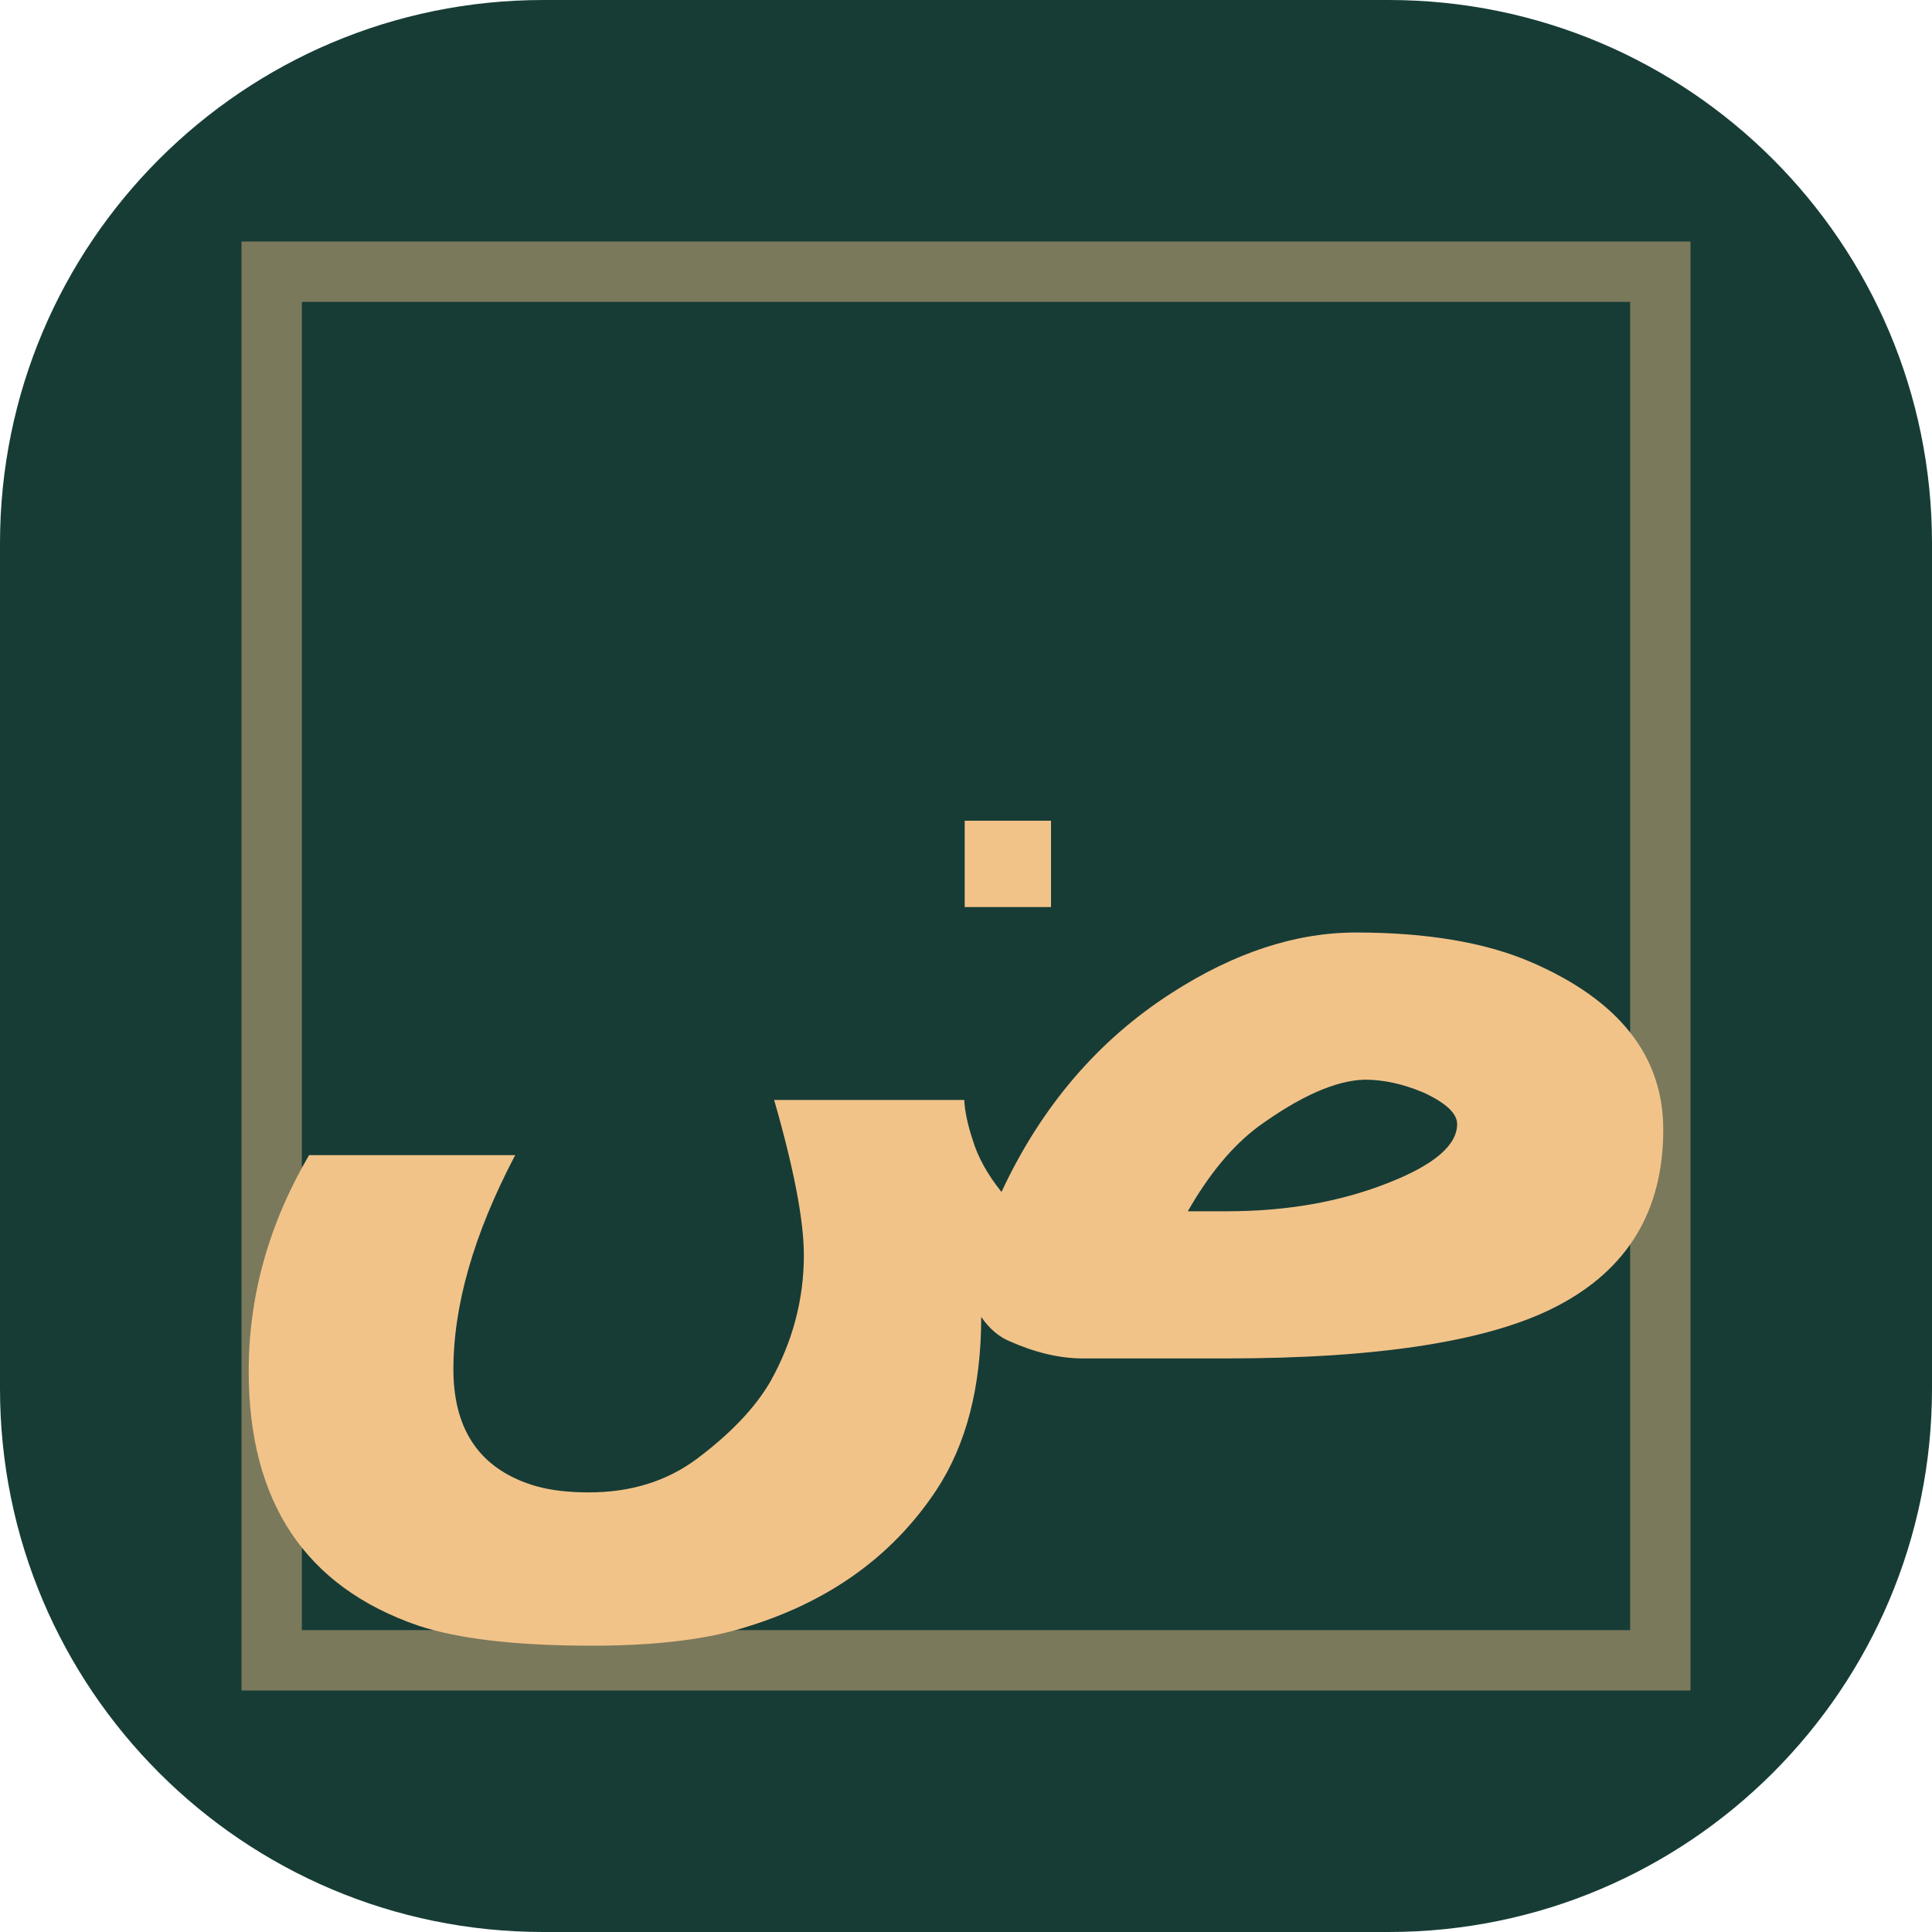
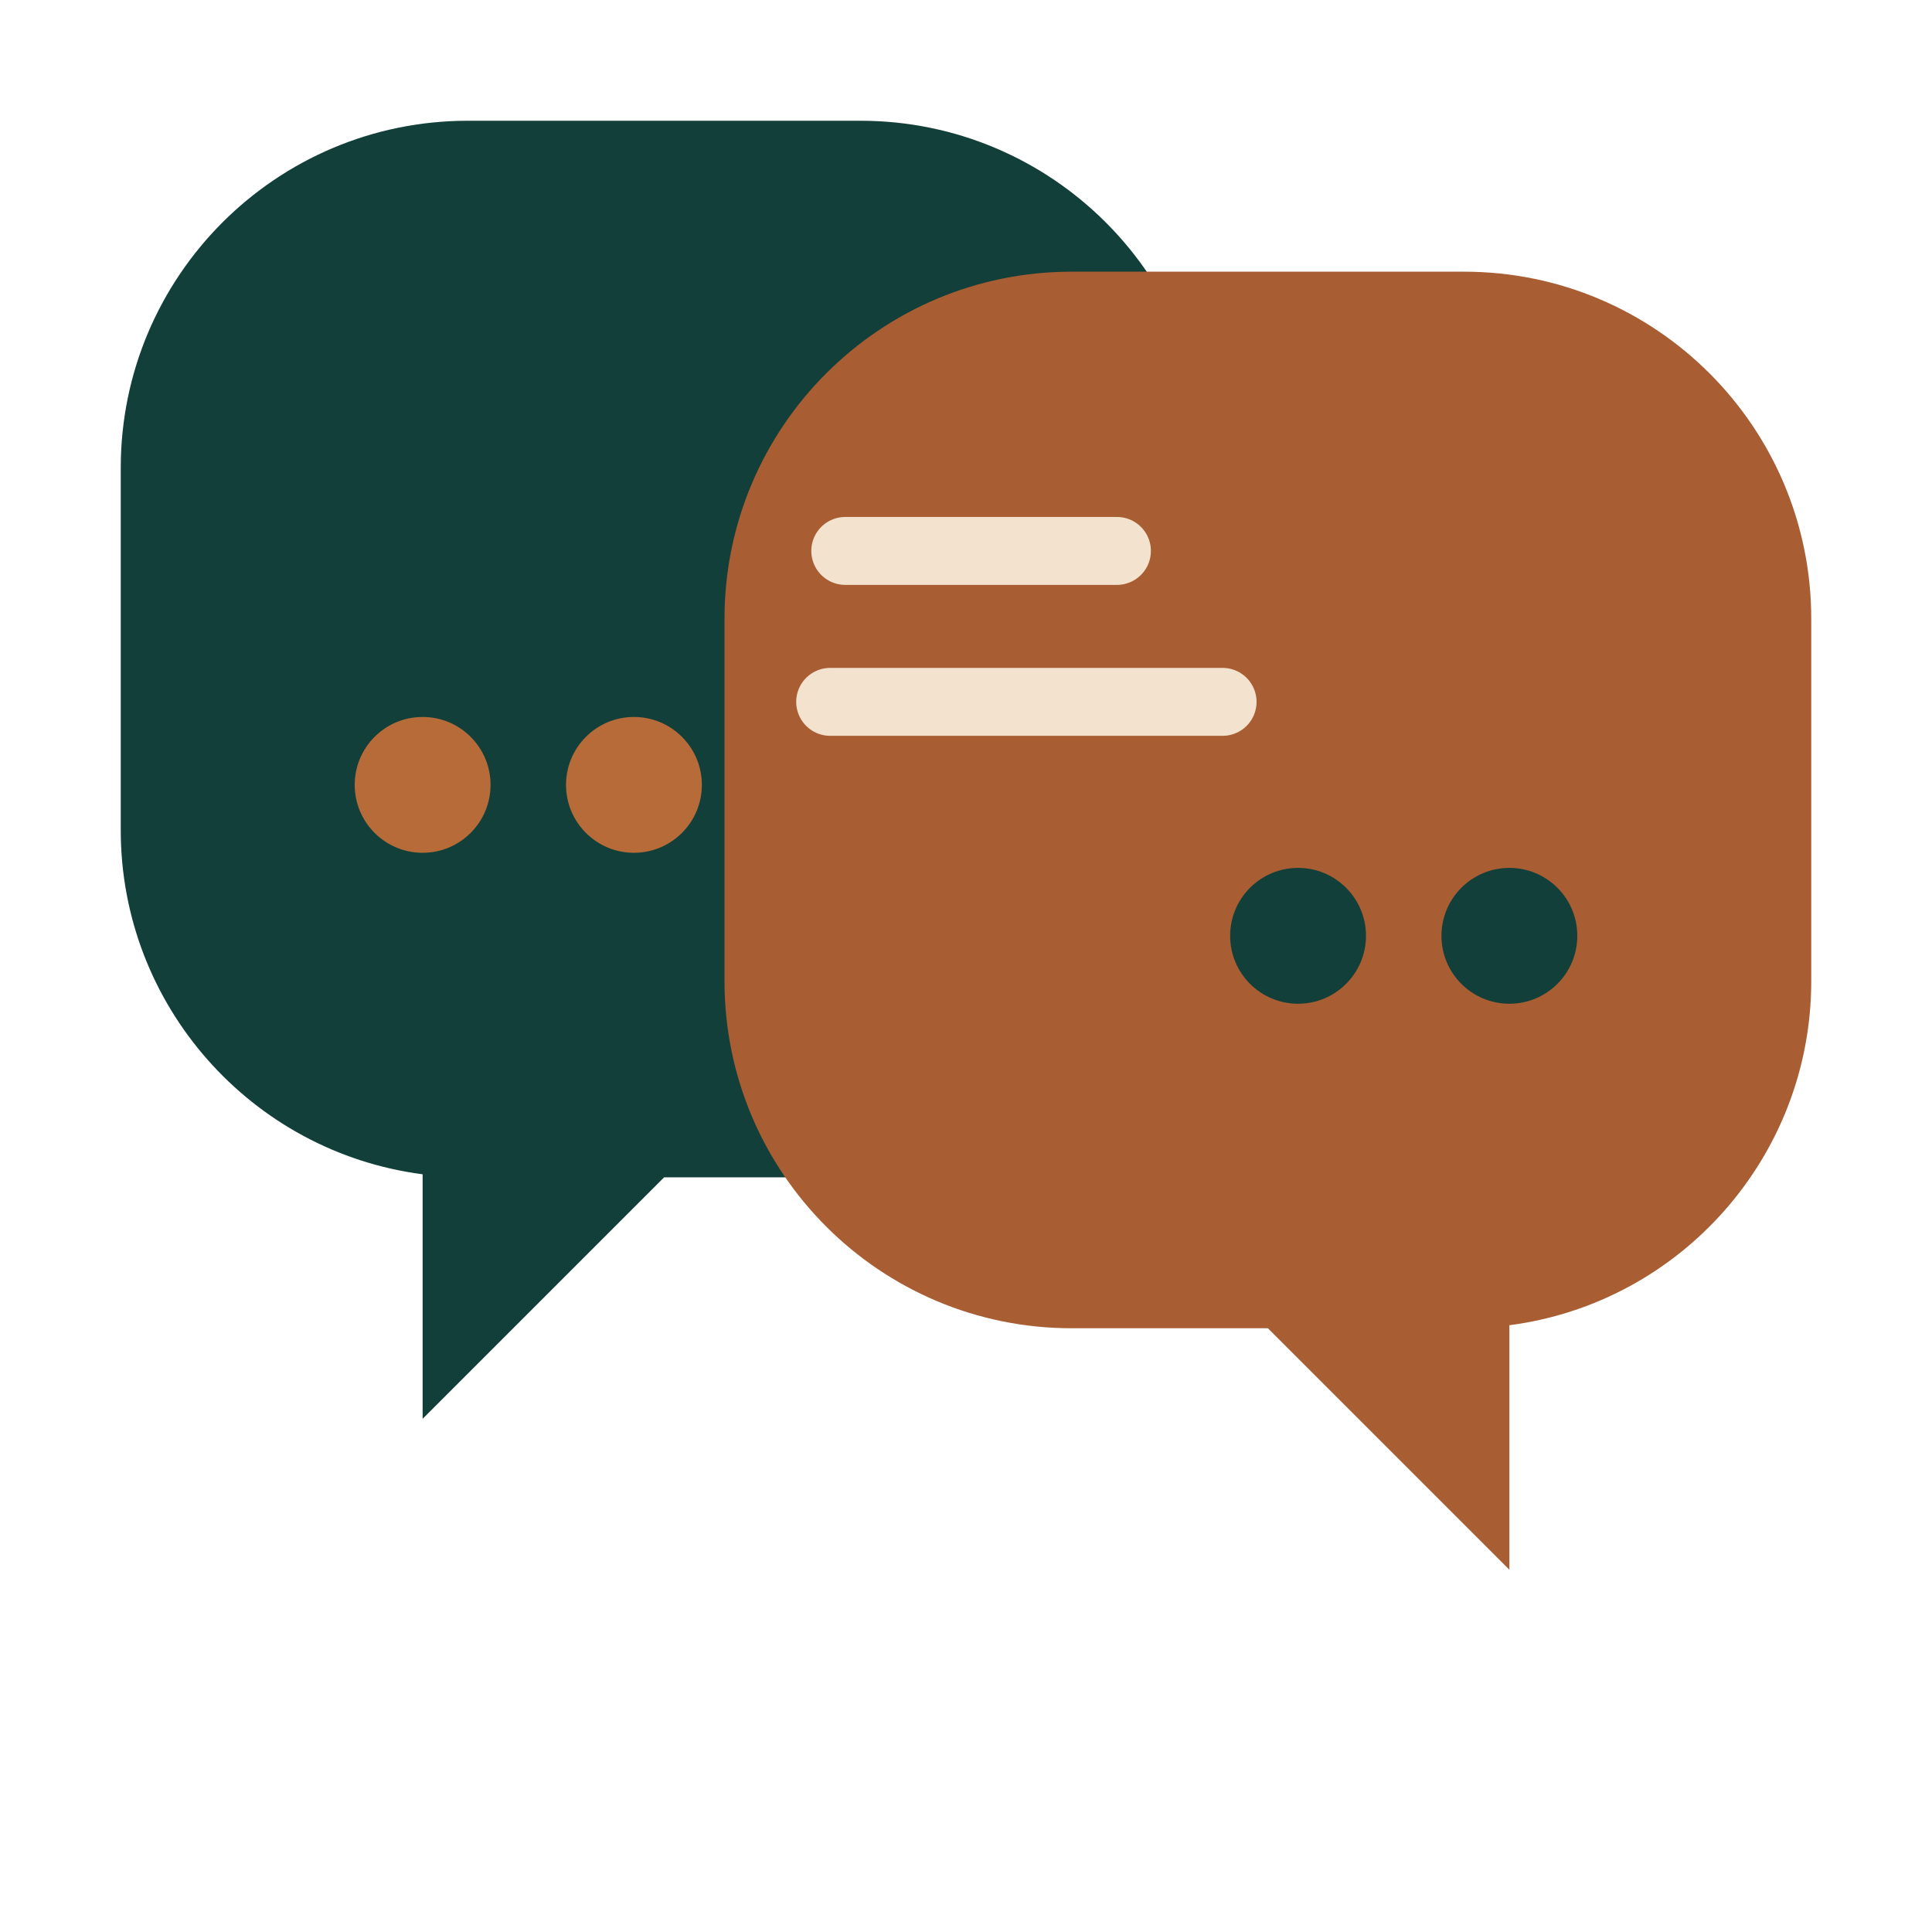
<svg xmlns="http://www.w3.org/2000/svg" viewBox="0 0 64 64">
-   <rect width="64" height="64" rx="18" fill="#173c36" />
-   <path d="M9 9h46v46H9z" fill="none" stroke="#f2c389" stroke-width="2" opacity=".45" />
-   <text x="32" y="45" fill="#f2c389" font-family="Tahoma,Arial,sans-serif" font-size="39" font-weight="700" text-anchor="middle">ض</text>
+   <path fill="#123f39" d="M4 15.5C4 9.15 9.15 4 15.5 4h13C34.85 4 40 9.15 40 15.5v12C40 33.85 34.85 39 28.5 39H22l-8 8v-8.1C8.32 38.16 4 33.3 4 27.5z" />
+   <path fill="#a85d32" d="M60 20.5C60 14.15 54.85 9 48.5 9h-13C29.15 9 24 14.15 24 20.5v12C24 38.85 29.15 44 35.5 44H42l8 8v-8.1c5.68-.74 10-5.6 10-11.4z" />
+   <path fill="none" stroke="#f7ead6" stroke-width="2.25" stroke-linecap="round" d="M28 18.25h9M27.5 23.25h13" opacity=".95" />
+   <circle cx="14" cy="26" r="2.25" fill="#b66b38" />
+   <circle cx="21" cy="26" r="2.25" fill="#b66b38" />
+   <circle cx="43" cy="31" r="2.25" fill="#123f39" />
+   <circle cx="50" cy="31" r="2.25" fill="#123f39" />
</svg>
